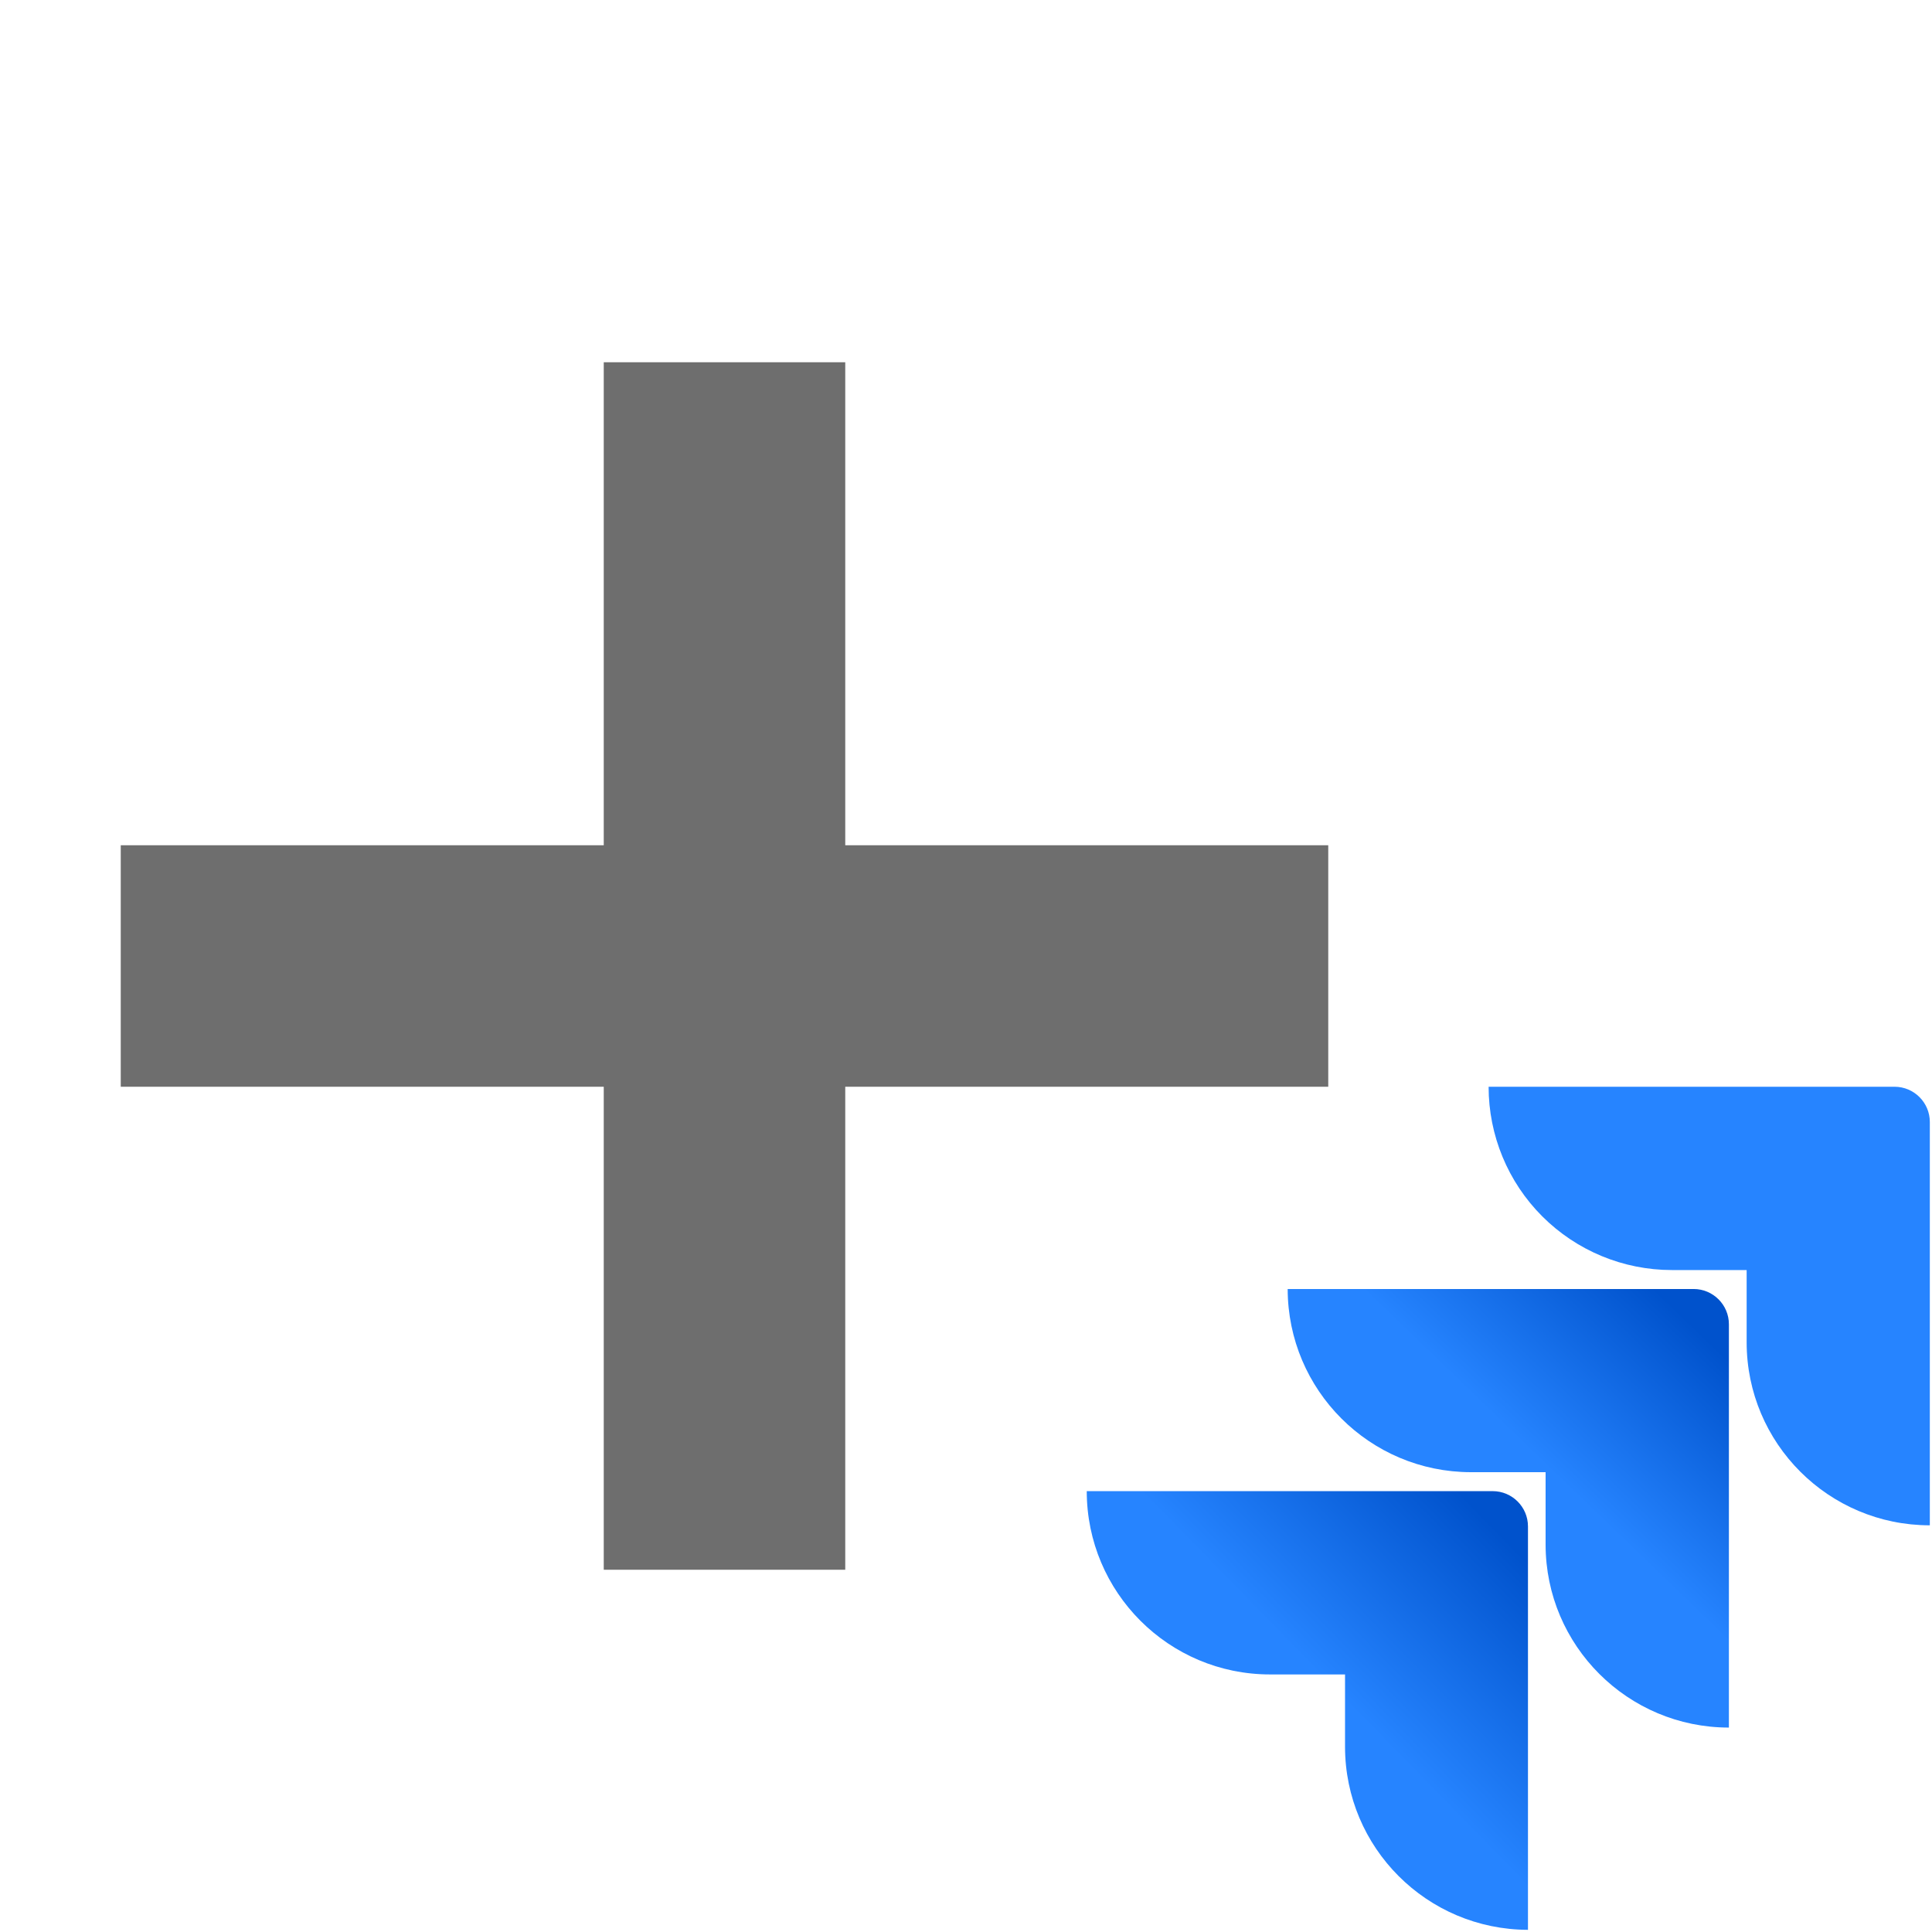
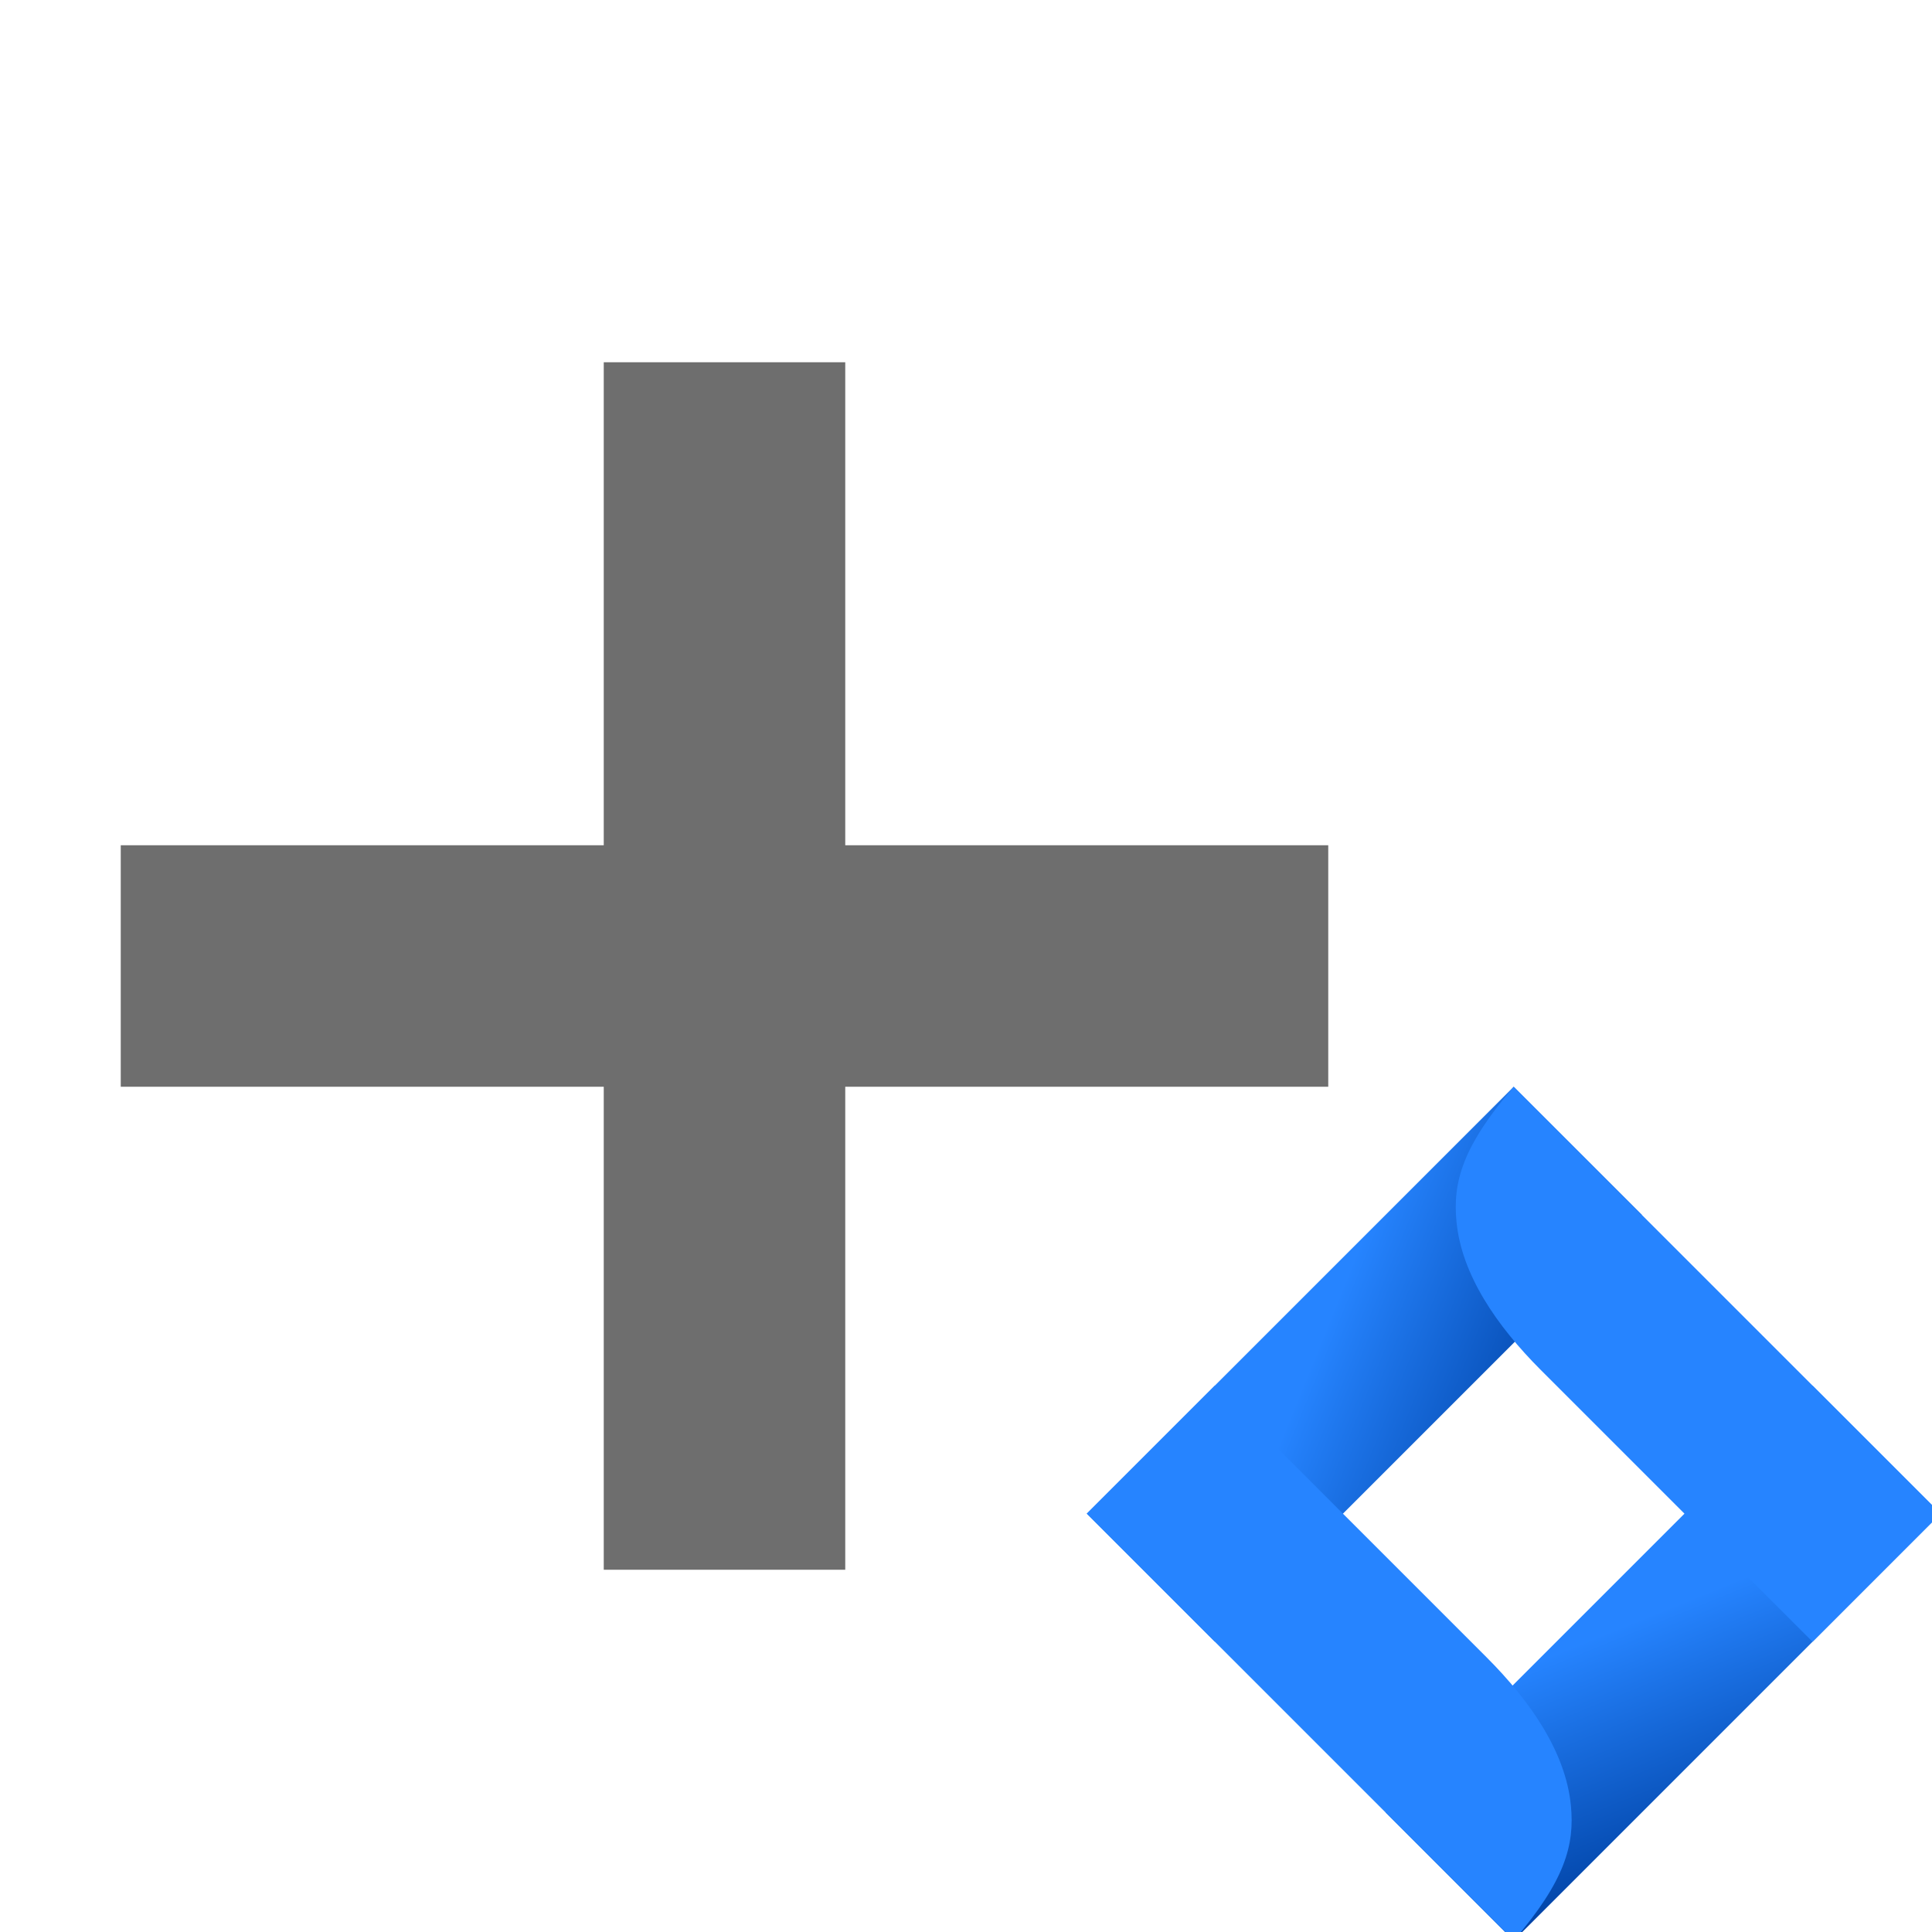
<svg xmlns="http://www.w3.org/2000/svg" width="16" height="16" viewBox="0 0 16 16">
  <defs>
-     <linearGradient id="addjira-a" x1="98.031%" x2="58.888%" y1=".161%" y2="40.766%">
-       <stop offset="18%" stop-color="#0052CC" />
-       <stop offset="100%" stop-color="#2684FF" />
-     </linearGradient>
-     <linearGradient id="addjira-b" x1="100.665%" x2="55.402%" y1=".455%" y2="44.727%">
-       <stop offset="18%" stop-color="#0052CC" />
-       <stop offset="100%" stop-color="#2684FF" />
+     <linearGradient id="addjira-a" x1="50%" y1="29.171%" y2="100%">
+       <stop offset="0%" stop-color="#2684FF" />
+       <stop offset="100%" stop-color="#0042A4" />
    </linearGradient>
  </defs>
  <g fill="none" fill-rule="evenodd">
    <rect width="2" height="10" x="5" y="3" fill="#6E6E6E" />
    <rect width="2" height="10" x="5" y="3" fill="#6E6E6E" transform="rotate(90 6 8)" />
-     <g fill-rule="nonzero" transform="translate(9 9)">
-       <path fill="#2684FF" d="M6.69,0 L3.328,0 C3.328,0.403 3.488,0.789 3.772,1.073 C4.057,1.358 4.443,1.518 4.846,1.518 L5.465,1.518 L5.465,2.116 C5.465,2.953 6.144,3.632 6.982,3.632 L6.982,0.292 C6.982,0.131 6.851,9.8634922e-18 6.69,0 Z" />
-       <path fill="url(#addjira-a)" d="M5.026,1.675 L1.664,1.675 C1.665,2.513 2.344,3.191 3.181,3.192 L3.8,3.192 L3.8,3.792 C3.801,4.629 4.481,5.307 5.318,5.307 L5.318,1.967 C5.318,1.806 5.187,1.675 5.026,1.675 Z" />
-       <path fill="url(#addjira-b)" d="M3.362,3.349 L0,3.349 C1.02646076e-16,4.187 0.679,4.867 1.518,4.867 L2.139,4.867 L2.139,5.465 C2.139,6.302 2.817,6.98 3.654,6.982 L3.654,3.641 C3.654,3.48 3.523,3.349 3.362,3.349 Z" />
+     <g fill-rule="nonzero" transform="rotate(45 -4.596 19.632)">
+       <rect width="1.5" height="5" x="3.5" fill="url(#addjira-a)" />
+       <rect width="1.5" height="5" fill="url(#addjira-a)" transform="matrix(1 0 0 -1 0 5)" />
+       <path fill="#2684FF" d="M0,3.5 L5,3.5 L5,5 L1.818,5 C1.298,5 0.794,4.905 0.455,4.625 C0.201,4.416 0.05,4.149 0,3.5 Z" transform="rotate(180 2.5 4.25)" />
+       <path fill="#2684FF" d="M0,0 L5,0 L5,1.5 L1.818,1.5 C1.298,1.5 0.794,1.405 0.455,1.125 C0.201,0.916 0.05,0.649 0,0 Z" />
    </g>
  </g>
</svg>
